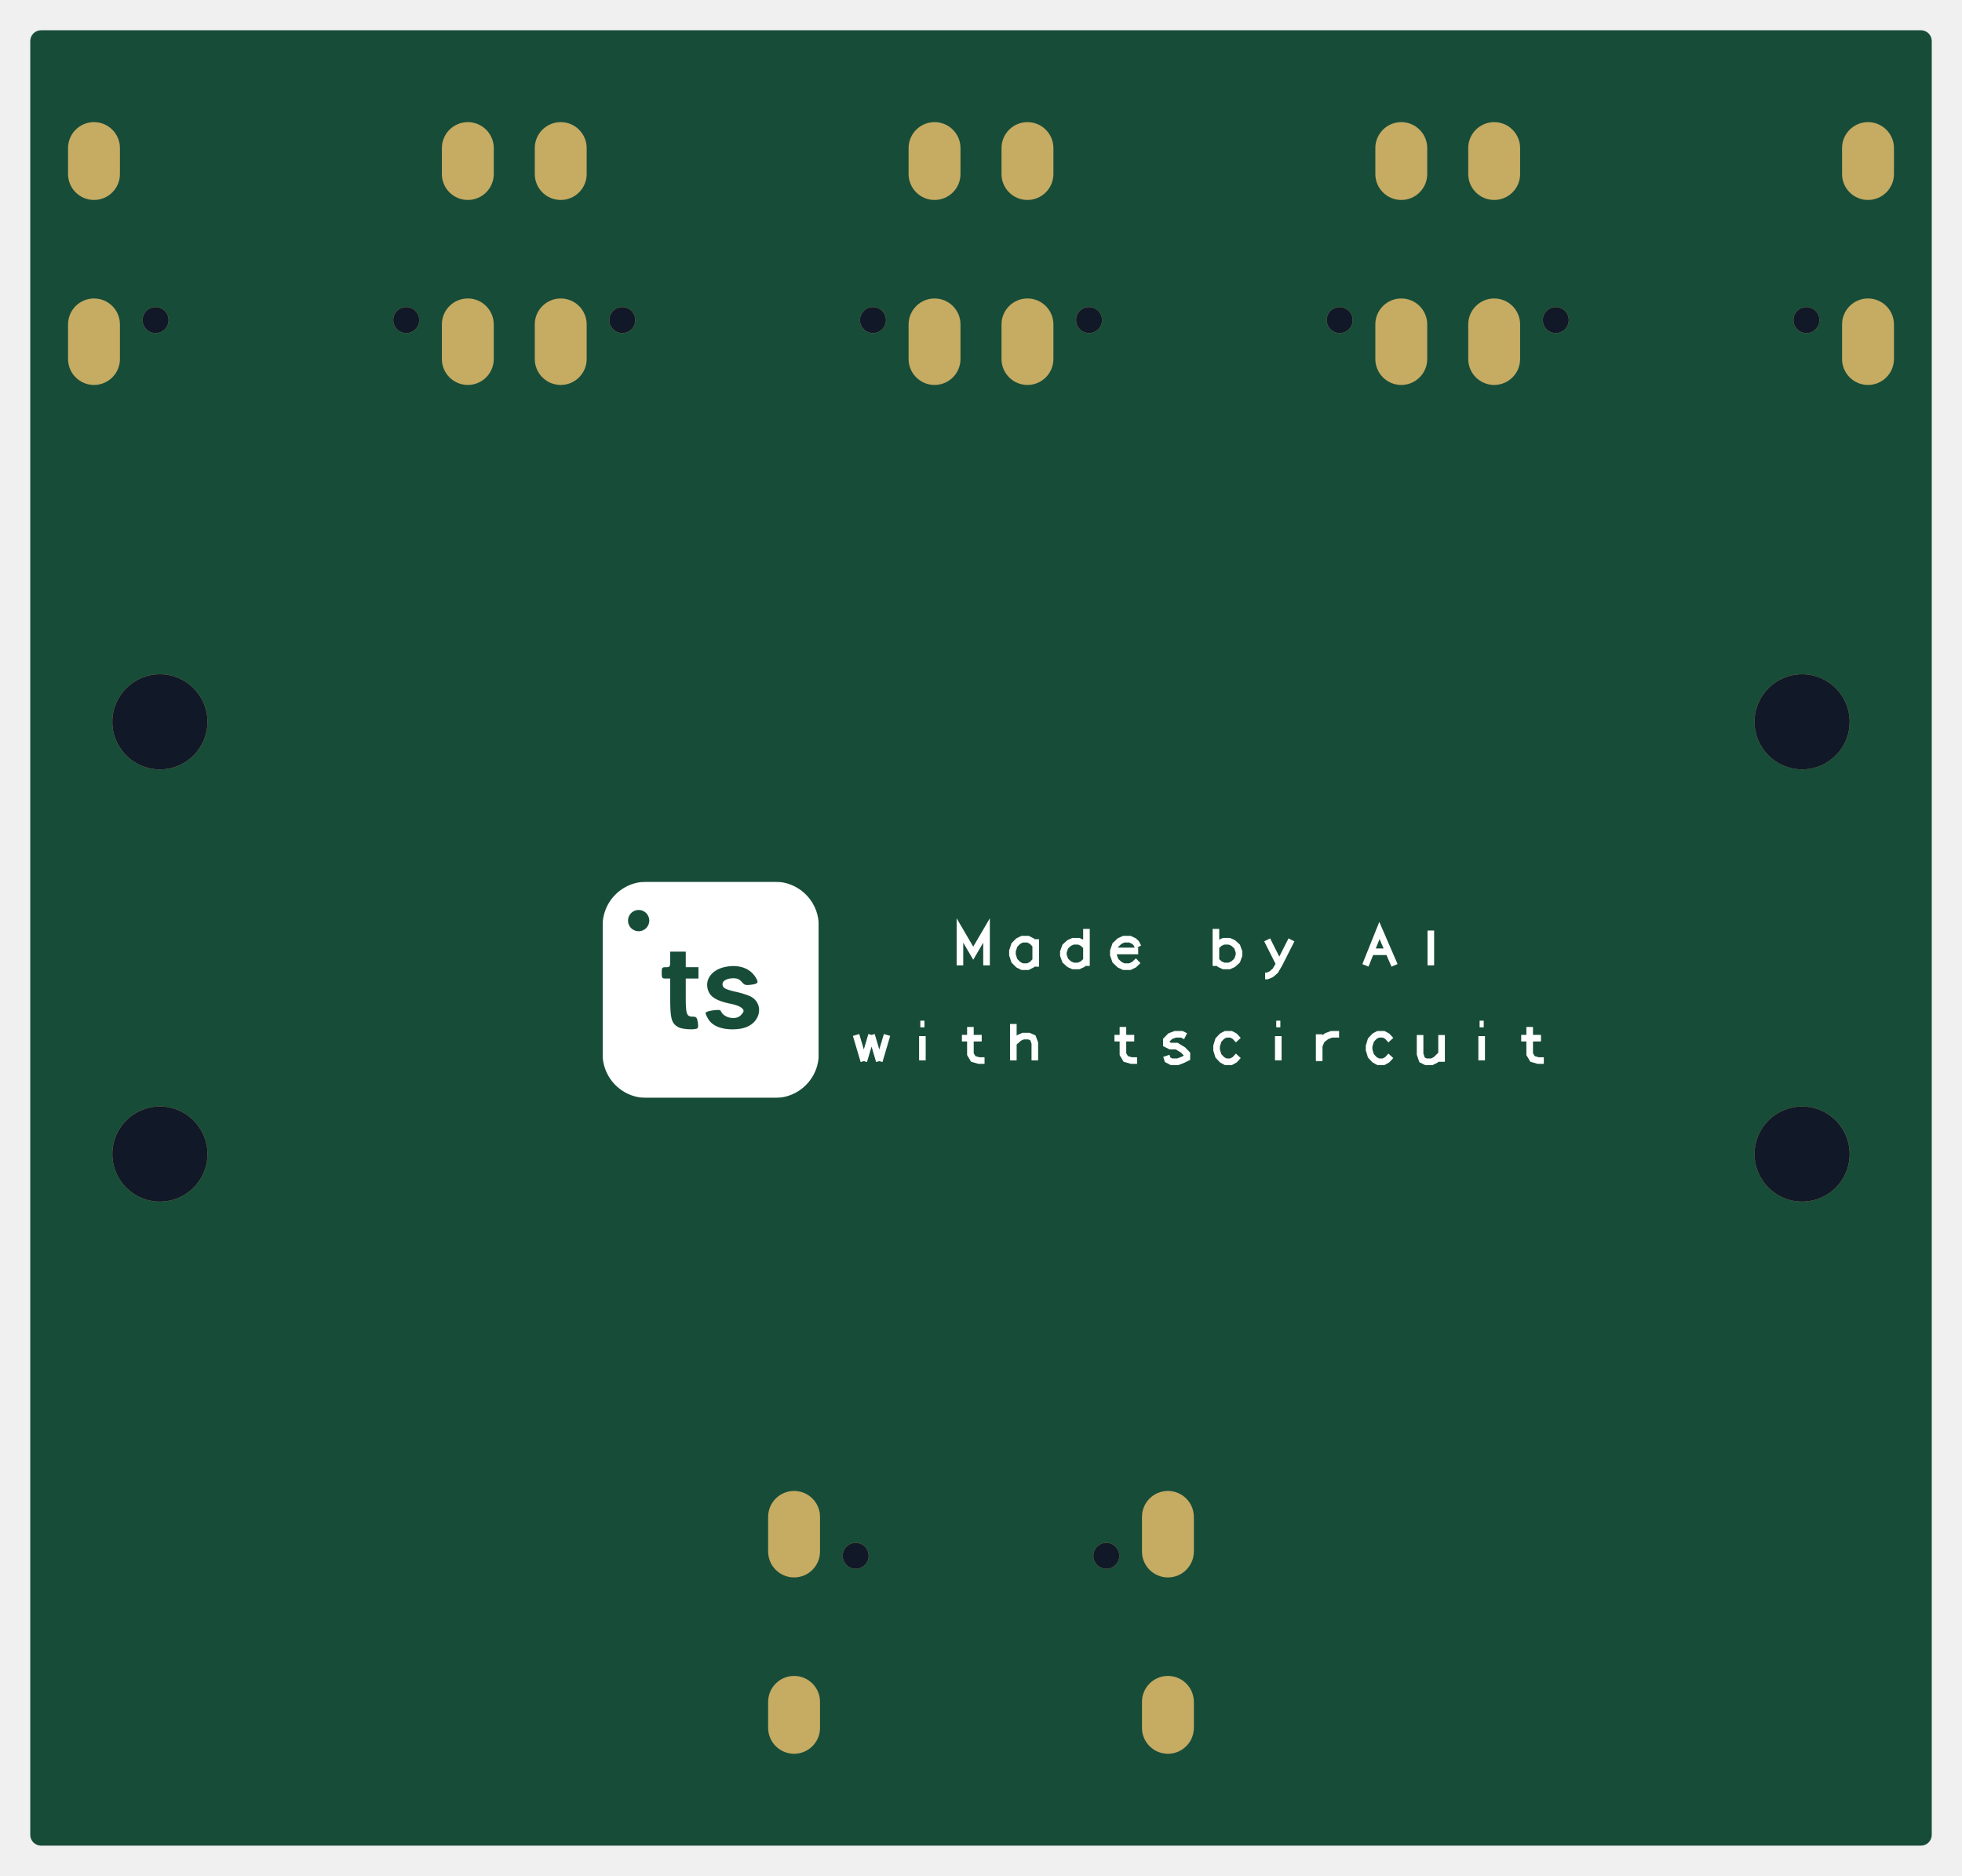
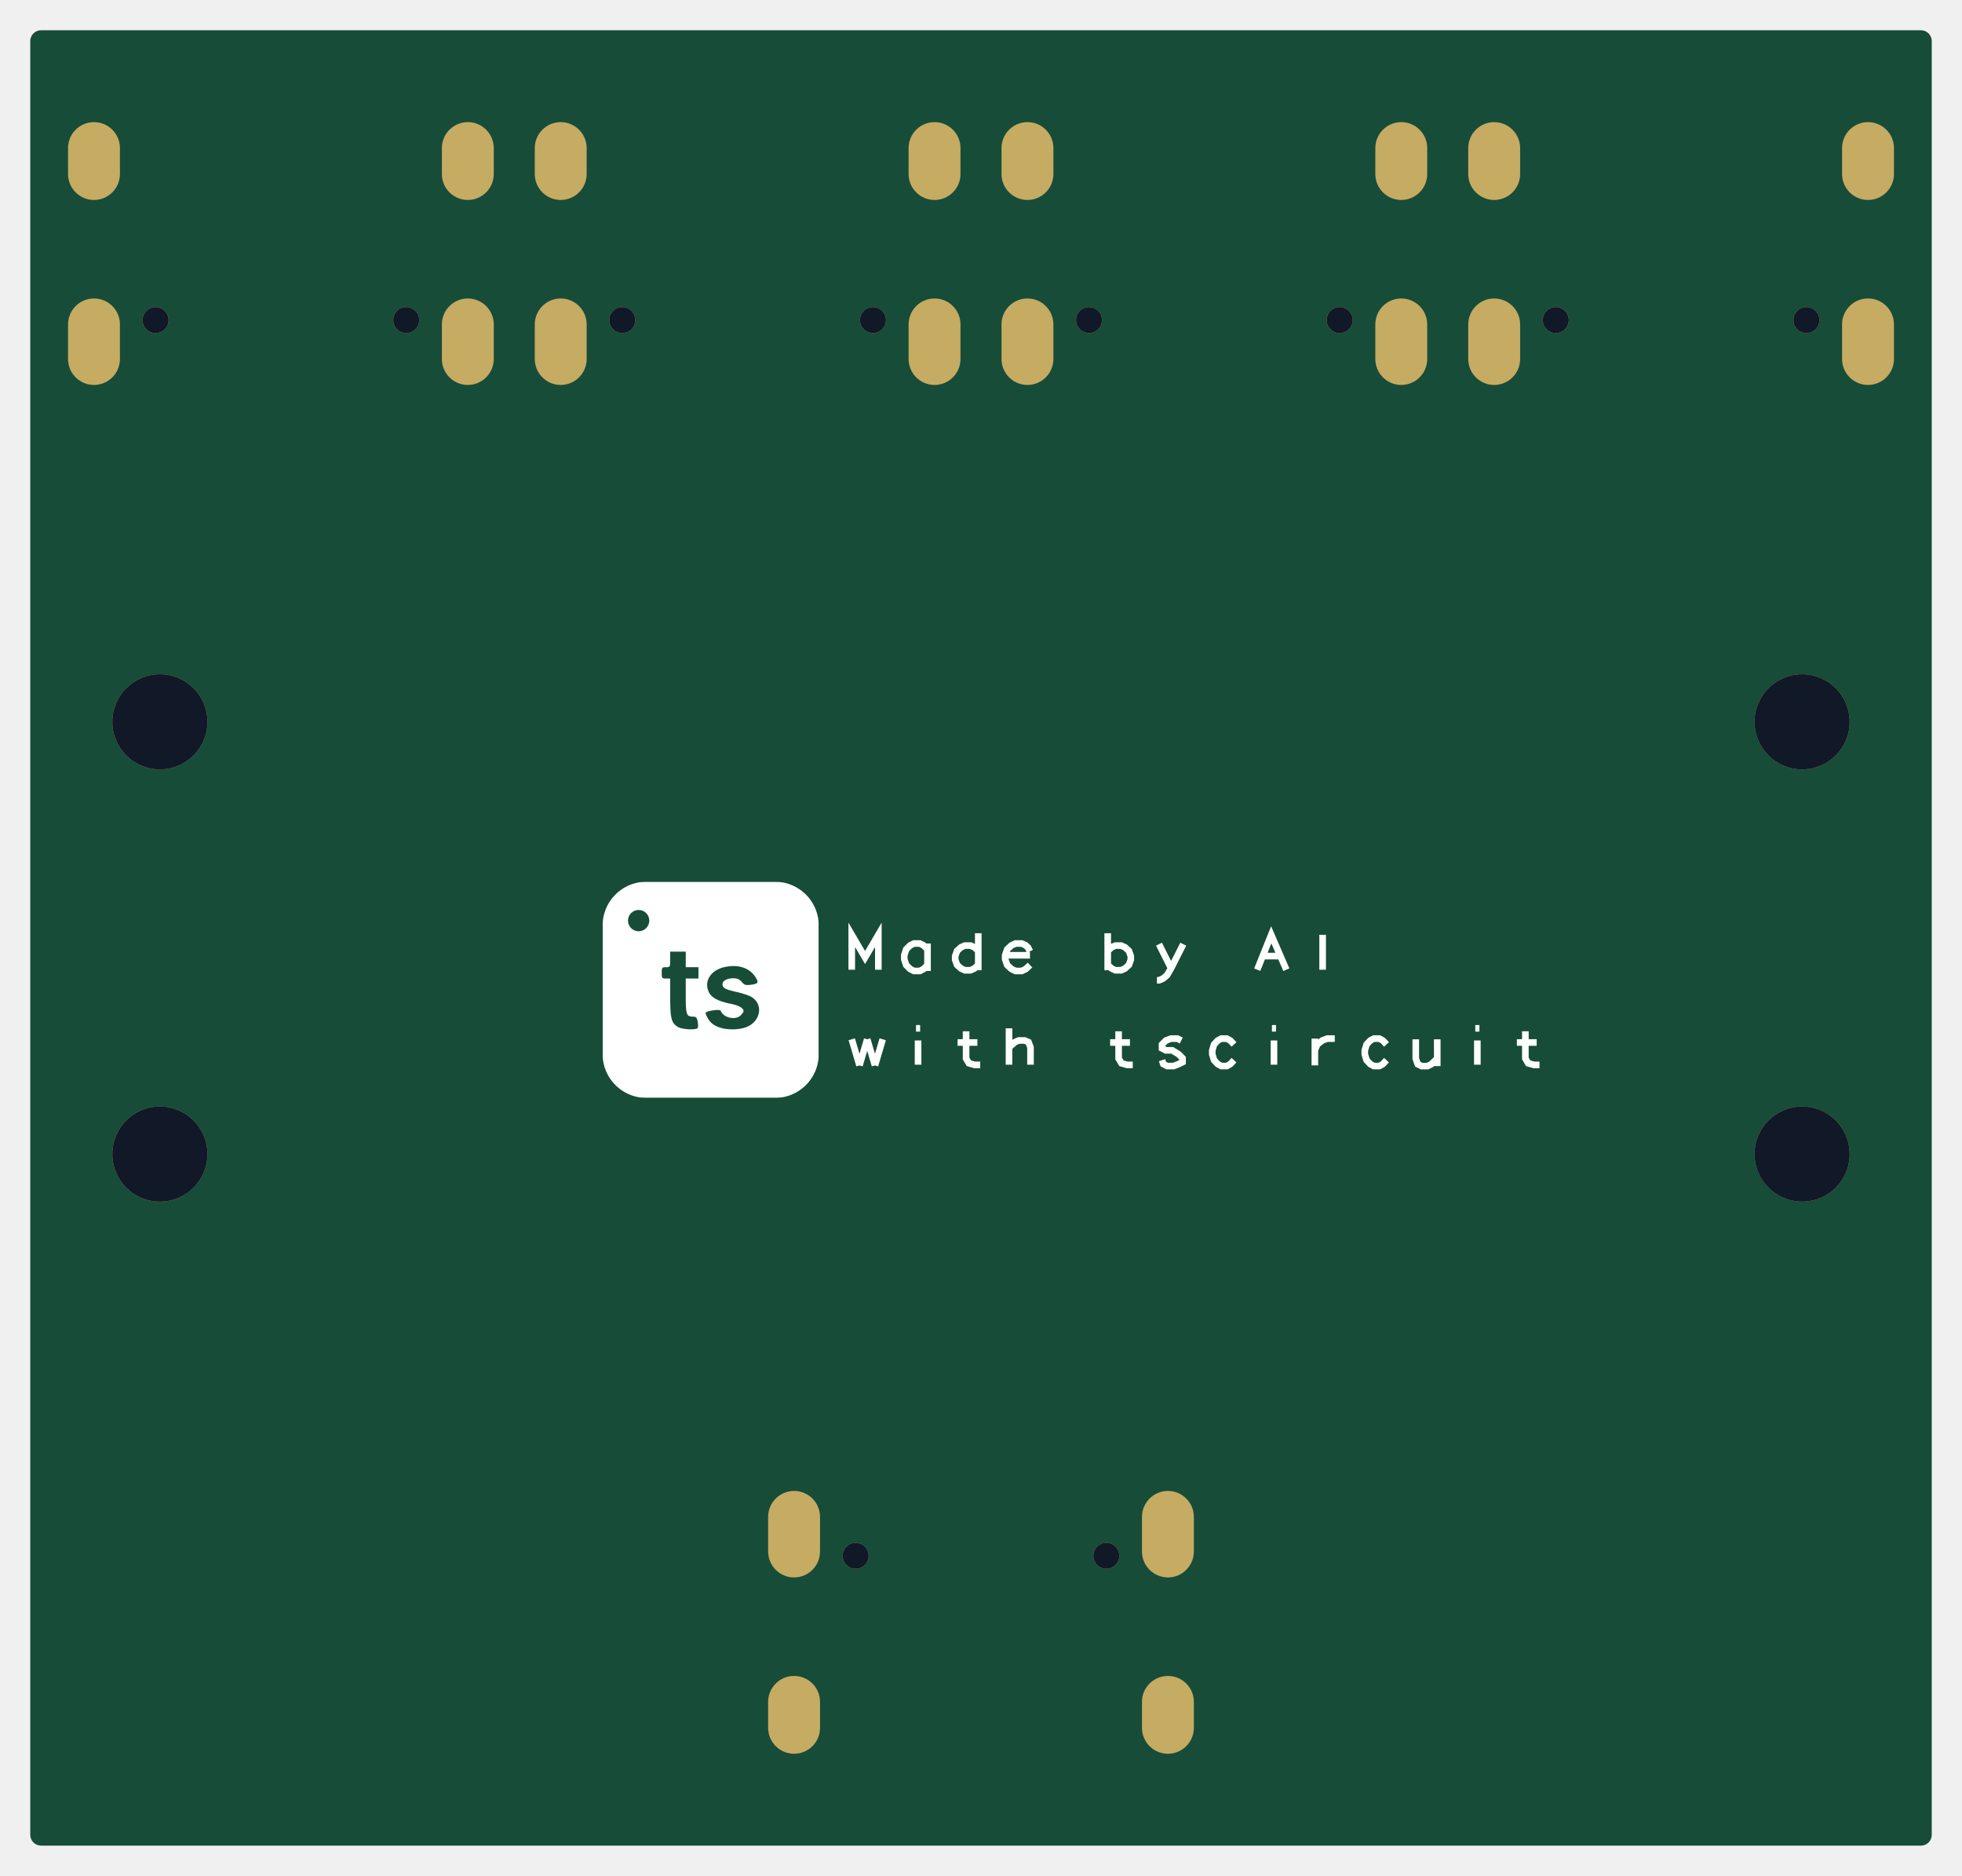
<svg xmlns="http://www.w3.org/2000/svg" xmlns:xlink="http://www.w3.org/1999/xlink" viewBox="-22700 -21700 45400 43400">
  <rect x="-22000" y="-21000" width="44000" height="42000" rx="250" fill="#174c38" />
  <g transform="scale(-1 1)">
    <g color="#c6ab63">
      <defs>
        <circle cx="0" cy="0" r="1100" id="hub-B_Mask-gbr_pad-12" />
        <circle cx="0" cy="0" r="300" id="hub-B_Mask-gbr_pad-13" />
        <rect x="-599.999" y="-899.998" width="1199.998" height="1799.996" rx="599.999" ry="599.999" id="hub-B_Mask-gbr_pad-14" />
        <rect x="-599.999" y="-999.998" width="1199.998" height="1999.996" rx="599.999" ry="599.999" id="hub-B_Mask-gbr_pad-16" />
      </defs>
      <g transform="scale(1,-1)" fill="currentColor" stroke="currentColor">
        <use xlink:href="#hub-B_Mask-gbr_pad-12" x="-19000" y="-5000" />
        <use xlink:href="#hub-B_Mask-gbr_pad-12" x="-19000" y="5000" />
        <use xlink:href="#hub-B_Mask-gbr_pad-12" x="19000" y="-5000" />
        <use xlink:href="#hub-B_Mask-gbr_pad-12" x="19000" y="5000" />
        <use xlink:href="#hub-B_Mask-gbr_pad-13" x="-2899.918" y="-14294.433" />
        <use xlink:href="#hub-B_Mask-gbr_pad-13" x="2899.918" y="-14294.433" />
        <use xlink:href="#hub-B_Mask-gbr_pad-14" x="4325.112" y="-17974.131" />
        <use xlink:href="#hub-B_Mask-gbr_pad-16" x="4325.112" y="-13794.307" />
        <use xlink:href="#hub-B_Mask-gbr_pad-16" x="-4325.112" y="-13794.307" />
        <use xlink:href="#hub-B_Mask-gbr_pad-14" x="-4325.112" y="-17974.131" />
        <use xlink:href="#hub-B_Mask-gbr_pad-13" x="-13300.082" y="14294.433" />
        <use xlink:href="#hub-B_Mask-gbr_pad-13" x="-19099.918" y="14294.433" />
        <use xlink:href="#hub-B_Mask-gbr_pad-14" x="-20525.112" y="17974.131" />
        <use xlink:href="#hub-B_Mask-gbr_pad-16" x="-20525.112" y="13794.307" />
        <use xlink:href="#hub-B_Mask-gbr_pad-16" x="-11874.888" y="13794.307" />
        <use xlink:href="#hub-B_Mask-gbr_pad-14" x="-11874.888" y="17974.131" />
        <use xlink:href="#hub-B_Mask-gbr_pad-13" x="-2500.082" y="14294.433" />
        <use xlink:href="#hub-B_Mask-gbr_pad-13" x="-8299.918" y="14294.433" />
        <use xlink:href="#hub-B_Mask-gbr_pad-14" x="-9725.112" y="17974.131" />
        <use xlink:href="#hub-B_Mask-gbr_pad-16" x="-9725.112" y="13794.307" />
        <use xlink:href="#hub-B_Mask-gbr_pad-16" x="-1074.888" y="13794.307" />
        <use xlink:href="#hub-B_Mask-gbr_pad-14" x="-1074.888" y="17974.131" />
        <use xlink:href="#hub-B_Mask-gbr_pad-13" x="8299.918" y="14294.433" />
        <use xlink:href="#hub-B_Mask-gbr_pad-13" x="2500.082" y="14294.433" />
        <use xlink:href="#hub-B_Mask-gbr_pad-14" x="1074.888" y="17974.131" />
        <use xlink:href="#hub-B_Mask-gbr_pad-16" x="1074.888" y="13794.307" />
        <use xlink:href="#hub-B_Mask-gbr_pad-16" x="9725.112" y="13794.307" />
        <use xlink:href="#hub-B_Mask-gbr_pad-14" x="9725.112" y="17974.131" />
        <use xlink:href="#hub-B_Mask-gbr_pad-13" x="19099.918" y="14294.433" />
        <use xlink:href="#hub-B_Mask-gbr_pad-13" x="13300.082" y="14294.433" />
        <use xlink:href="#hub-B_Mask-gbr_pad-14" x="11874.888" y="17974.131" />
        <use xlink:href="#hub-B_Mask-gbr_pad-16" x="11874.888" y="13794.307" />
        <use xlink:href="#hub-B_Mask-gbr_pad-16" x="20525.112" y="13794.307" />
        <use xlink:href="#hub-B_Mask-gbr_pad-14" x="20525.112" y="17974.131" />
      </g>
    </g>
    <g color="white">
      <defs>
        <mask id="hub-B_SilkScreen-gbr_clear-1" fill="#000" stroke="#000">
          <g>
            <rect x="3755.4" y="-3700" width="5000" height="5000" fill="#fff" />
            <path d="M 8167.165 401.307 8166.64 417.337 8165.068 433.299 8162.455 449.123 8158.813 464.743 8154.157 480.091 8148.508 495.102 8141.888 509.711 8134.328 523.856 8125.858 537.476 8116.516 550.513 8106.341 562.912 8095.377 574.618 8083.671 585.582 8071.273 595.757 8058.236 605.099 8044.616 613.568 8030.471 621.129 8015.862 627.748 8000.851 633.398 7985.503 638.054 7969.883 641.696 7954.058 644.308 7938.097 645.88 7922.067 646.405 7906.036 645.88 7890.075 644.308 7874.25 641.696 7858.631 638.054 7843.282 633.398 7828.272 627.748 7813.663 621.129 7799.518 613.568 7785.897 605.099 7772.86 595.757 7760.462 585.582 7748.756 574.618 7737.792 562.912 7727.617 550.513 7718.275 537.476 7709.806 523.856 7702.245 509.711 7695.626 495.102 7689.976 480.091 7685.32 464.743 7681.678 449.123 7679.065 433.299 7677.493 417.337 7676.969 401.307 7677.493 385.277 7679.065 369.315 7681.678 353.491 7685.32 337.871 7689.976 322.523 7695.626 307.512 7702.245 292.903 7709.806 278.758 7718.275 265.138 7727.617 252.101 7737.792 239.703 7748.756 227.997 7760.462 217.033 7772.86 206.858 7785.897 197.516 7799.518 189.046 7813.663 181.485 7828.272 174.866 7843.282 169.216 7858.631 164.561 7874.25 160.919 7890.075 158.306 7906.036 156.734 7922.067 156.209 7938.097 156.734 7954.058 158.306 7969.883 160.919 7985.503 164.561 8000.851 169.216 8015.862 174.866 8030.471 181.485 8044.616 189.046 8058.236 197.516 8071.273 206.858 8083.671 217.033 8095.377 227.997 8106.341 239.703 8116.516 252.101 8125.858 265.138 8134.328 278.758 8141.888 292.903 8148.508 307.512 8154.157 322.523 8158.813 337.871 8162.455 353.491 8165.068 369.315 8166.64 385.277 8167.165 401.307" />
            <path d="M 7387.675 -807.755 7387.507 -778.784 7386.56 -749.83 7383.266 -721.068 7372.203 -694.615 7347.341 -680.805 7318.598 -677.505 7289.632 -677.036 7258.233 -676.638 7227.211 -672.357 7203.705 -652.915 7195.419 -622.773 7192.774 -591.491 7191.883 -560.101 7191.631 -528.698 7191.596 -497.294 7191.596 -317.559 6832.119 -317.559 6832.119 -677.036 6538.001 -677.036 6538.001 -938.474 6832.119 -938.474 6832.119 -1340.431 6832.086 -1372.619 6831.973 -1404.807 6831.752 -1436.994 6831.389 -1469.179 6830.837 -1501.362 6830.034 -1533.54 6828.894 -1565.707 6827.295 -1597.855 6825.057 -1629.964 6821.901 -1661.995 6817.378 -1693.86 6810.706 -1725.338 6800.464 -1755.82 6784.222 -1783.496 6759.893 -1804.275 6729.841 -1815.473 6697.985 -1819.857 6665.818 -1820.827 6635.528 -1822.258 6606.302 -1829.87 6583.664 -1849.526 6570.65 -1876.831 6562.526 -1906.05 6556.393 -1935.761 6551.689 -1965.119 6548.515 -1994.681 6547.027 -2024.374 6547.897 -2054.083 6554.688 -2082.81 6580.238 -2098.94 6610.088 -2106.22 6640.574 -2110.231 6671.253 -2112.36 6701.996 -2113.161 6732.75 -2112.904 6763.482 -2111.729 6794.17 -2109.701 6824.791 -2106.835 6855.318 -2103.095 6885.711 -2098.394 6915.908 -2092.569 6945.796 -2085.33 6975.135 -2076.131 7003.276 -2063.791 7031.341 -2047.422 7058.033 -2028.907 7082.638 -2007.707 7104.379 -1983.587 7122.72 -1956.79 7137.608 -1927.925 7149.415 -1897.662 7158.691 -1866.525 7165.976 -1834.86 7171.714 -1802.877 7176.252 -1770.701 7179.851 -1738.405 7182.709 -1706.035 7184.975 -1673.618 7186.766 -1641.172 7188.169 -1608.706 7189.255 -1576.228 7190.081 -1543.742 7190.69 -1511.252 7191.119 -1478.758 7191.397 -1446.263 7191.549 -1413.767 7191.596 -1381.271 7191.596 -938.474 7289.632 -938.474 7318.598 -938.005 7347.341 -934.705 7372.202 -920.894 7383.266 -894.441 7386.56 -865.68 7387.507 -836.726 7387.675 -807.755" />
            <path d="M 6374.482 -1735.167 6353.117 -1714.556 6324.39 -1703.067 6294.676 -1694.374 6264.539 -1687.27 6234.151 -1681.324 6203.588 -1676.359 6172.888 -1672.326 6142.074 -1669.284 6111.167 -1667.423 6080.209 -1667.204 6049.39 -1669.937 6022.825 -1683.356 6010.05 -1712.647 5992.542 -1739.39 5971.247 -1763.238 5947.03 -1784.121 5920.589 -1802.114 5892.455 -1817.331 5863.03 -1829.873 5832.622 -1839.802 5801.484 -1847.125 5769.838 -1851.791 5737.907 -1853.681 5705.94 -1852.603 5674.25 -1848.289 5643.26 -1840.402 5613.56 -1828.566 5585.951 -1812.458 5561.429 -1791.967 5540.478 -1769.583 5521.061 -1745.855 5503.716 -1720.584 5492.253 -1692.444 5499.725 -1661.822 5518.056 -1635.976 5541.843 -1614.932 5568.398 -1597.468 5596.526 -1582.65 5625.639 -1569.867 5655.418 -1558.717 5685.67 -1548.921 5716.272 -1540.279 5747.142 -1532.646 5778.22 -1525.908 5809.4 -1519.398 5840.496 -1512.502 5871.494 -1505.178 5902.376 -1497.376 5933.117 -1489.04 5963.689 -1480.101 5994.053 -1470.482 6024.162 -1460.092 6053.953 -1448.824 6083.345 -1436.553 6112.23 -1423.134 6140.466 -1408.402 6167.867 -1392.171 6194.187 -1374.243 6219.114 -1354.426 6242.263 -1332.564 6263.201 -1308.578 6281.492 -1282.521 6296.782 -1254.598 6309.446 -1225.409 6319.909 -1195.36 6327.974 -1164.583 6333.467 -1133.246 6336.238 -1101.551 6336.181 -1069.737 6333.243 -1038.059 6327.425 -1006.782 6318.789 -976.162 6307.448 -946.437 6293.557 -917.815 6277.3 -890.465 6258.882 -864.522 6238.509 -840.081 6216.391 -817.208 6192.725 -795.939 6167.699 -776.288 6141.485 -758.251 6114.24 -741.811 6086.106 -726.942 6057.213 -713.608 6027.676 -701.769 5997.596 -691.384 5967.066 -682.407 5936.168 -674.791 5905.209 -668.339 5874.069 -662.826 5842.771 -658.292 5811.342 -654.783 5779.812 -652.346 5748.216 -651.03 5716.592 -650.884 5684.987 -651.962 5653.451 -654.316 5622.044 -658 5590.829 -663.067 5559.882 -669.568 5529.284 -677.552 5499.126 -687.063 5469.506 -698.136 5440.532 -710.801 5412.315 -725.075 5384.974 -740.961 5358.628 -758.446 5333.393 -777.501 5309.385 -798.078 5286.706 -820.113 5265.449 -843.523 5245.692 -868.211 5227.492 -894.069 5211.08 -919.593 5195.579 -945.679 5181.897 -972.753 5172.542 -1001.548 5175.569 -1031.215 5197.05 -1052 5225.093 -1063.441 5254.522 -1070.808 5284.37 -1076.268 5314.387 -1080.722 5345.076 -1084.683 5375.86 -1087.806 5406.766 -1089.142 5437.579 -1086.73 5467.025 -1077.543 5492.948 -1060.785 5515.442 -1039.565 5536.109 -1016.539 5557.23 -993.98 5580.625 -973.803 5606.606 -957.108 5634.929 -944.805 5664.819 -937.019 5695.462 -933.056 5726.348 -931.938 5757.953 -932.817 5789.451 -935.555 5820.702 -940.343 5851.509 -947.44 5881.573 -957.205 5910.404 -970.146 5937.137 -986.972 5960.146 -1008.566 5976.492 -1035.479 5982.449 -1066.34 5979.456 -1097.357 5968.101 -1126.284 5947.912 -1149.938 5922.467 -1167.948 5894.634 -1182.058 5865.682 -1193.726 5836.143 -1203.828 5806.265 -1212.882 5776.174 -1221.206 5745.944 -1229.006 5715.616 -1236.42 5685.22 -1243.547 5654.773 -1250.454 5625.176 -1257.346 5595.694 -1264.713 5566.324 -1272.516 5537.067 -1280.733 5507.928 -1289.356 5478.914 -1298.391 5450.04 -1307.865 5421.329 -1317.824 5392.824 -1328.355 5364.599 -1339.613 5336.814 -1351.914 5309.942 -1366.078 5283.401 -1383.592 5258.339 -1403.161 5235.007 -1424.763 5213.658 -1448.326 5194.534 -1473.726 5177.849 -1500.791 5163.782 -1529.305 5152.468 -1559.019 5143.992 -1589.663 5138.393 -1620.961 5135.666 -1652.64 5135.774 -1684.436 5138.648 -1716.102 5144.201 -1747.41 5152.33 -1778.151 5162.92 -1808.134 5175.847 -1837.186 5190.98 -1865.153 5208.185 -1891.896 5227.321 -1917.293 5248.244 -1941.239 5270.808 -1963.648 5294.863 -1984.447 5320.26 -2003.584 5346.852 -2021.024 5374.495 -2036.748 5403.047 -2050.752 5433.152 -2063.294 5463.935 -2074.072 5495.232 -2083.251 5526.919 -2090.981 5558.9 -2097.391 5591.099 -2102.594 5623.459 -2106.686 5655.932 -2109.754 5688.481 -2111.87 5721.075 -2113.098 5753.691 -2113.497 5785.111 -2113.097 5816.509 -2111.87 5847.861 -2109.769 5879.138 -2106.744 5910.304 -2102.743 5941.32 -2097.706 5972.136 -2091.569 6002.697 -2084.264 6032.933 -2075.717 6062.765 -2065.852 6092.097 -2054.588 6120.815 -2041.842 6148.788 -2027.536 6175.862 -2011.593 6201.86 -1993.953 6226.586 -1974.572 6249.827 -1953.434 6271.361 -1930.56 6290.968 -1906.016 6308.449 -1879.915 6324.603 -1852.305 6339.77 -1824.14 6353.837 -1795.411 6366.334 -1765.97 6374.482 -1735.167" />
          </g>
        </mask>
      </defs>
      <g transform="scale(1,-1)" fill="currentColor" stroke="currentColor">
        <g mask="url(#hub-B_SilkScreen-gbr_clear-1)">
          <path d="M 8755.4 286.928 8754.889 319.403 8753.353 351.846 8750.788 384.224 8747.191 416.504 8742.562 448.651 8736.901 480.634 8730.214 512.417 8722.505 543.968 8713.781 575.254 8704.051 606.241 8693.324 636.898 8681.613 667.193 8668.931 697.093 8655.291 726.57 8640.709 755.592 8625.202 784.13 8608.787 812.156 8591.481 839.641 8573.305 866.557 8554.277 892.879 8534.418 918.58 8513.749 943.634 8492.292 968.017 8470.069 991.703 8447.103 1014.669 8423.417 1036.892 8399.034 1058.349 8373.98 1079.018 8348.279 1098.877 8321.957 1117.905 8295.041 1136.081 8267.556 1153.387 8239.53 1169.802 8210.992 1185.309 8181.97 1199.891 8152.493 1213.531 8122.593 1226.213 8092.298 1237.924 8061.641 1248.651 8030.654 1258.381 7999.368 1267.105 7967.817 1274.814 7936.034 1281.501 7904.051 1287.162 7871.904 1291.791 7839.624 1295.388 7807.246 1297.953 7774.803 1299.489 7742.328 1300 4768.472 1300 4735.997 1299.489 4703.554 1297.954 4671.176 1295.388 4638.896 1291.791 4606.749 1287.162 4574.766 1281.502 4542.983 1274.815 4511.432 1267.106 4480.146 1258.382 4449.158 1248.651 4418.502 1237.925 4388.207 1226.214 4358.306 1213.532 4328.83 1199.892 4299.807 1185.31 4271.269 1169.803 4243.244 1153.388 4215.758 1136.082 4188.842 1117.906 4162.52 1098.878 4136.819 1079.019 4111.764 1058.351 4087.382 1036.894 4063.696 1014.671 4040.729 991.704 4018.506 968.018 3997.049 943.636 3976.381 918.581 3956.522 892.88 3937.494 866.558 3919.318 839.641 3902.012 812.156 3885.597 784.131 3870.09 755.592 3855.508 726.57 3841.869 697.094 3829.186 667.193 3817.475 636.898 3806.749 606.242 3797.019 575.254 3788.295 543.968 3780.586 512.417 3773.898 480.634 3768.238 448.651 3763.609 416.504 3760.012 384.224 3757.446 351.846 3755.911 319.403 3755.4 286.928 3755.4 -2686.928 3755.911 -2719.403 3757.446 -2751.846 3760.012 -2784.224 3763.609 -2816.504 3768.238 -2848.652 3773.898 -2880.634 3780.585 -2912.417 3788.294 -2943.969 3797.018 -2975.254 3806.748 -3006.242 3817.475 -3036.899 3829.185 -3067.194 3841.868 -3097.095 3855.507 -3126.571 3870.089 -3155.593 3885.596 -3184.132 3902.011 -3212.157 3919.316 -3239.642 3937.493 -3266.559 3956.521 -3292.882 3976.379 -3318.582 3997.048 -3343.637 4018.505 -3368.019 4040.728 -3391.706 4063.694 -3414.672 4087.381 -3436.895 4111.763 -3458.352 4136.818 -3479.021 4162.518 -3498.879 4188.841 -3517.907 4215.758 -3536.084 4243.243 -3553.389 4271.268 -3569.804 4299.807 -3585.311 4328.829 -3599.893 4358.305 -3613.532 4388.206 -3626.215 4418.501 -3637.925 4449.158 -3648.652 4480.146 -3658.382 4511.431 -3667.106 4542.983 -3674.815 4574.766 -3681.502 4606.748 -3687.162 4638.896 -3691.791 4671.176 -3695.388 4703.554 -3697.954 4735.997 -3699.489 4768.472 -3700 7742.328 -3700 7774.803 -3699.489 7807.246 -3697.954 7839.624 -3695.388 7871.904 -3691.791 7904.051 -3687.162 7936.034 -3681.502 7967.817 -3674.814 7999.368 -3667.105 8030.654 -3658.381 8061.642 -3648.651 8092.298 -3637.925 8122.593 -3626.214 8152.494 -3613.531 8181.97 -3599.892 8210.992 -3585.31 8239.531 -3569.803 8267.556 -3553.388 8295.041 -3536.082 8321.958 -3517.906 8348.28 -3498.878 8373.981 -3479.019 8399.036 -3458.351 8423.418 -3436.894 8447.104 -3414.671 8470.071 -3391.704 8492.294 -3368.018 8513.751 -3343.636 8534.419 -3318.581 8554.278 -3292.88 8573.306 -3266.558 8591.482 -3239.642 8608.788 -3212.156 8625.203 -3184.131 8640.71 -3155.593 8655.292 -3126.57 8668.932 -3097.094 8681.614 -3067.193 8693.325 -3036.898 8704.051 -3006.242 8713.782 -2975.254 8722.506 -2943.968 8730.215 -2912.417 8736.902 -2880.634 8742.562 -2848.651 8747.191 -2816.504 8750.788 -2784.224 8753.354 -2751.846 8754.889 -2719.403 8755.4 -2686.928 8755.4 286.928" />
        </g>
-         <path d="M 487.29 -634.274 487.29 172.515 179.62 -352.865 -128.047 172.515 -128.047 -634.274 M -1265.897 -28.53 -1265.897 -664.018 M -1265.897 -164.051 -1175.772 -73.267 -1086.99 -28.53 -952.476 -28.53 -862.353 -73.267 -772.23 -164.051 -727.838 -300.884 -727.838 -391.668 -772.23 -527.186 -862.353 -617.971 -952.476 -664.018 -1086.99 -664.018 -1175.772 -617.971 -1265.897 -527.186 M -2440.351 209.122 -2440.351 -647.382 M -2440.351 -198.457 -2350.911 -116.942 -2262.8 -76.775 -2129.302 -76.775 -2039.859 -116.942 -1950.414 -198.457 -1906.361 -321.32 -1906.361 -402.837 -1950.414 -524.519 -2039.859 -606.036 -2129.302 -647.382 -2262.8 -647.382 -2350.911 -606.036 -2440.351 -524.519 M -3062.513 -300.882 -3637.177 -300.882 M -3637.177 -210.1 -3589.766 -119.315 -3540.92 -73.267 -3446.101 -28.53 -3302.435 -28.53 -3206.179 -73.267 -3109.923 -164.049 -3062.513 -300.882 -3062.513 -391.668 -3109.923 -527.185 -3206.179 -617.971 -3302.435 -664.018 -3446.101 -664.018 -3540.92 -617.971 -3637.177 -527.185 M -5435.825 209.122 -5435.825 -647.382 M -5435.825 -198.457 -5525.268 -116.942 -5613.379 -76.775 -5746.874 -76.775 -5836.321 -116.942 -5925.765 -198.457 -5969.816 -321.32 -5969.816 -402.837 -5925.765 -524.519 -5836.321 -606.036 -5746.874 -647.382 -5613.379 -647.382 -5525.268 -606.036 -5435.825 -524.519 M -6621.784 -44.219 -6902.164 -601.556 M -7184.073 -44.219 -6902.164 -601.556 -6809.21 -760.794 -6715.498 -840.413 -6621.784 -879.648 -6574.546 -879.648 M -8895.565 -634.274 -9219.378 172.515 -9569.009 -634.274 M -9058.876 -319.58 -9389.987 -319.58 M -10408.775 172.515 -10408.775 -634.274" fill="none" stroke-width="153" />
-         <path d="M 2890.819 -2244.219 2711.71 -2849.446 M 2532.6 -2244.219 2711.71 -2849.446 M 2532.6 -2244.219 2353.487 -2849.446 M 2174.377 -2244.219 2353.487 -2849.446 M 1403.709 -1990.878 1308.509 -1990.878 M 1356.167 -2271.546 1356.167 -2831.712 M 245.064 -2059.444 245.064 -2688.593 179.625 -2798.994 48.739 -2836.509 -82.144 -2836.509 M 441.387 -2318.801 -16.703 -2318.801 M -748.175 -1990.878 -748.175 -2831.712 M -748.175 -2431.59 -883.711 -2310.978 -974.481 -2271.542 -1110.016 -2271.542 -1200.172 -2310.978 -1245.559 -2431.59 -1245.559 -2831.712 M -3284.401 -2059.444 -3284.401 -2688.593 -3349.841 -2798.994 -3480.726 -2836.509 -3611.61 -2836.509 M -3088.079 -2318.801 -3546.168 -2318.801 M -4734.023 -2273.267 -4645.012 -2228.53 -4496.661 -2228.53 -4377.981 -2273.267 -4288.972 -2364.049 -4288.972 -2454.833 -4377.981 -2500.882 -4526.33 -2500.882 -4674.68 -2591.668 -4763.695 -2682.451 -4763.695 -2773.236 -4674.68 -2817.971 -4555.999 -2864.018 -4407.653 -2864.018 -4318.642 -2817.971 -4288.972 -2727.185 M -5954.418 -2364.049 -5870.133 -2273.267 -5787.106 -2228.53 -5661.307 -2228.53 -5577.021 -2273.267 -5492.738 -2364.049 -5451.224 -2500.882 -5451.224 -2591.668 -5492.738 -2727.185 -5577.021 -2817.971 -5661.307 -2864.018 -5787.106 -2864.018 -5870.133 -2817.971 -5954.418 -2727.185 M -6831.709 -1990.878 -6926.909 -1990.878 M -6879.252 -2271.546 -6879.252 -2831.712 M -7825.409 -2228.53 -7825.409 -2848.347 M -7825.409 -2494.165 -7883.007 -2360.707 -7998.202 -2272.162 -8113.396 -2228.53 -8286.187 -2228.53 M -9483.883 -2364.049 -9399.598 -2273.267 -9316.571 -2228.53 -9190.772 -2228.53 -9106.486 -2273.267 -9022.204 -2364.049 -8980.689 -2500.882 -8980.689 -2591.668 -9022.204 -2727.185 -9106.486 -2817.971 -9190.772 -2864.018 -9316.571 -2864.018 -9399.598 -2817.971 -9483.883 -2727.185 M -10160.082 -2245.381 -10160.082 -2688.099 -10205.468 -2820.281 -10295.617 -2865.195 -10431.154 -2865.195 -10521.928 -2820.281 -10657.467 -2688.099 M -10657.467 -2245.381 -10657.467 -2865.195 M -11537.663 -1990.878 -11632.863 -1990.878 M -11585.206 -2271.546 -11585.206 -2831.712 M -12696.308 -2059.444 -12696.308 -2688.593 -12761.748 -2798.994 -12892.633 -2836.509 -13023.517 -2836.509 M -12499.986 -2318.801 -12958.075 -2318.801" fill="none" stroke-width="153" />
+         <path d="M 2990.817 -734.274 2990.817 72.515 2683.147 -452.865 2375.48 72.515 2375.48 -734.274 M 1237.631 -128.53 1237.631 -764.018 M 1237.631 -264.051 1327.755 -173.267 1416.538 -128.53 1551.052 -128.53 1641.174 -173.267 1731.298 -264.051 1775.689 -400.884 1775.689 -491.668 1731.298 -627.186 1641.174 -717.971 1551.052 -764.018 1416.538 -764.018 1327.755 -717.971 1237.631 -627.186 M 63.176 109.122 63.176 -747.382 M 63.176 -298.457 152.617 -216.942 240.728 -176.775 374.225 -176.775 463.668 -216.942 553.113 -298.457 597.166 -421.32 597.166 -502.837 553.113 -624.519 463.668 -706.036 374.225 -747.382 240.728 -747.382 152.617 -706.036 63.176 -624.519 M -558.985 -400.882 -1133.649 -400.882 M -1133.649 -310.1 -1086.239 -219.315 -1037.393 -173.267 -942.573 -128.53 -798.907 -128.53 -702.652 -173.267 -606.396 -264.049 -558.985 -400.882 -558.985 -491.668 -606.396 -627.185 -702.652 -717.971 -798.907 -764.018 -942.573 -764.018 -1037.393 -717.971 -1133.649 -627.185 M -2932.298 109.122 -2932.298 -747.382 M -2932.298 -298.457 -3021.741 -216.942 -3109.852 -176.775 -3243.346 -176.775 -3332.794 -216.942 -3422.238 -298.457 -3466.289 -421.32 -3466.289 -502.837 -3422.238 -624.519 -3332.794 -706.036 -3243.346 -747.382 -3109.852 -747.382 -3021.741 -706.036 -2932.298 -624.519 M -4118.256 -144.219 -4398.637 -701.556 M -4680.546 -144.219 -4398.637 -701.556 -4305.683 -860.794 -4211.97 -940.413 -4118.256 -979.648 -4071.018 -979.648 M -6392.038 -734.274 -6715.851 72.515 -7065.481 -734.274 M -6555.348 -419.58 -6886.46 -419.58 M -7905.247 72.515 -7905.247 -734.274" fill="none" stroke-width="153" />
+         <path d="M 2990.819 -2344.219 2811.71 -2949.446 M 2632.6 -2344.219 2811.71 -2949.446 M 2632.6 -2344.219 2453.487 -2949.446 M 2274.377 -2344.219 2453.487 -2949.446 M 1503.709 -2090.878 1408.509 -2090.878 M 1456.167 -2371.546 1456.167 -2931.712 M 345.064 -2159.444 345.064 -2788.593 279.625 -2898.994 148.739 -2936.509 17.856 -2936.509 M 541.387 -2418.801 83.297 -2418.801 M -648.175 -2090.878 -648.175 -2931.712 M -648.175 -2531.59 -783.711 -2410.978 -874.481 -2371.542 -1010.016 -2371.542 -1100.172 -2410.978 -1145.559 -2531.59 -1145.559 -2931.712 M -3184.401 -2159.444 -3184.401 -2788.593 -3249.841 -2898.994 -3380.726 -2936.509 -3511.61 -2936.509 M -2988.079 -2418.801 -3446.168 -2418.801 M -4634.023 -2373.267 -4545.012 -2328.53 -4396.661 -2328.53 -4277.981 -2373.267 -4188.972 -2464.049 -4188.972 -2554.833 -4277.981 -2600.882 -4426.33 -2600.882 -4574.68 -2691.668 -4663.695 -2782.451 -4663.695 -2873.236 -4574.68 -2917.971 -4455.999 -2964.018 -4307.653 -2964.018 -4218.642 -2917.971 -4188.972 -2827.185 M -5854.418 -2464.049 -5770.133 -2373.267 -5687.106 -2328.53 -5561.307 -2328.53 -5477.021 -2373.267 -5392.738 -2464.049 -5351.224 -2600.882 -5351.224 -2691.668 -5392.738 -2827.185 -5477.021 -2917.971 -5561.307 -2964.018 -5687.106 -2964.018 -5770.133 -2917.971 -5854.418 -2827.185 M -6731.709 -2090.878 -6826.909 -2090.878 M -6779.252 -2371.546 -6779.252 -2931.712 M -7725.409 -2328.53 -7725.409 -2948.347 M -7725.409 -2594.165 -7783.007 -2460.707 -7898.202 -2372.162 -8013.396 -2328.53 -8186.187 -2328.53 M -9383.883 -2464.049 -9299.598 -2373.267 -9216.571 -2328.53 -9090.772 -2328.53 -9006.486 -2373.267 -8922.204 -2464.049 -8880.689 -2600.882 -8880.689 -2691.668 -8922.204 -2827.185 -9006.486 -2917.971 -9090.772 -2964.018 -9216.571 -2964.018 -9299.598 -2917.971 -9383.883 -2827.185 M -10060.082 -2345.381 -10060.082 -2788.099 -10105.468 -2920.281 -10195.617 -2965.195 -10331.154 -2965.195 -10421.928 -2920.281 -10557.467 -2788.099 M -10557.467 -2345.381 -10557.467 -2965.195 M -11437.663 -2090.878 -11532.863 -2090.878 M -11485.206 -2371.546 -11485.206 -2931.712 M -12596.308 -2159.444 -12596.308 -2788.593 -12661.748 -2898.994 -12792.633 -2936.509 -12923.517 -2936.509 M -12399.986 -2418.801 -12858.075 -2418.801" fill="none" stroke-width="153" />
      </g>
    </g>
    <g color="#111827">
      <defs>
        <circle cx="0" cy="0" r="1100" id="hub-drill_npth-drl_pad-10" />
        <circle cx="0" cy="0" r="300" id="hub-drill_npth-drl_pad-11" />
      </defs>
      <g transform="scale(1,-1)" fill="currentColor" stroke="currentColor">
        <use xlink:href="#hub-drill_npth-drl_pad-10" x="-19000" y="-5000" />
        <use xlink:href="#hub-drill_npth-drl_pad-10" x="-19000" y="5000" />
        <use xlink:href="#hub-drill_npth-drl_pad-10" x="19000" y="-5000" />
        <use xlink:href="#hub-drill_npth-drl_pad-10" x="19000" y="5000" />
        <use xlink:href="#hub-drill_npth-drl_pad-11" x="-2899.9" y="-14294.4" />
        <use xlink:href="#hub-drill_npth-drl_pad-11" x="2899.9" y="-14294.4" />
        <use xlink:href="#hub-drill_npth-drl_pad-11" x="-13300.1" y="14294.4" />
        <use xlink:href="#hub-drill_npth-drl_pad-11" x="-19099.9" y="14294.4" />
        <use xlink:href="#hub-drill_npth-drl_pad-11" x="-2500.1" y="14294.4" />
        <use xlink:href="#hub-drill_npth-drl_pad-11" x="-8299.9" y="14294.4" />
        <use xlink:href="#hub-drill_npth-drl_pad-11" x="8299.9" y="14294.4" />
        <use xlink:href="#hub-drill_npth-drl_pad-11" x="2500.1" y="14294.4" />
        <use xlink:href="#hub-drill_npth-drl_pad-11" x="19099.9" y="14294.4" />
        <use xlink:href="#hub-drill_npth-drl_pad-11" x="13300.1" y="14294.4" />
      </g>
    </g>
  </g>
</svg>
